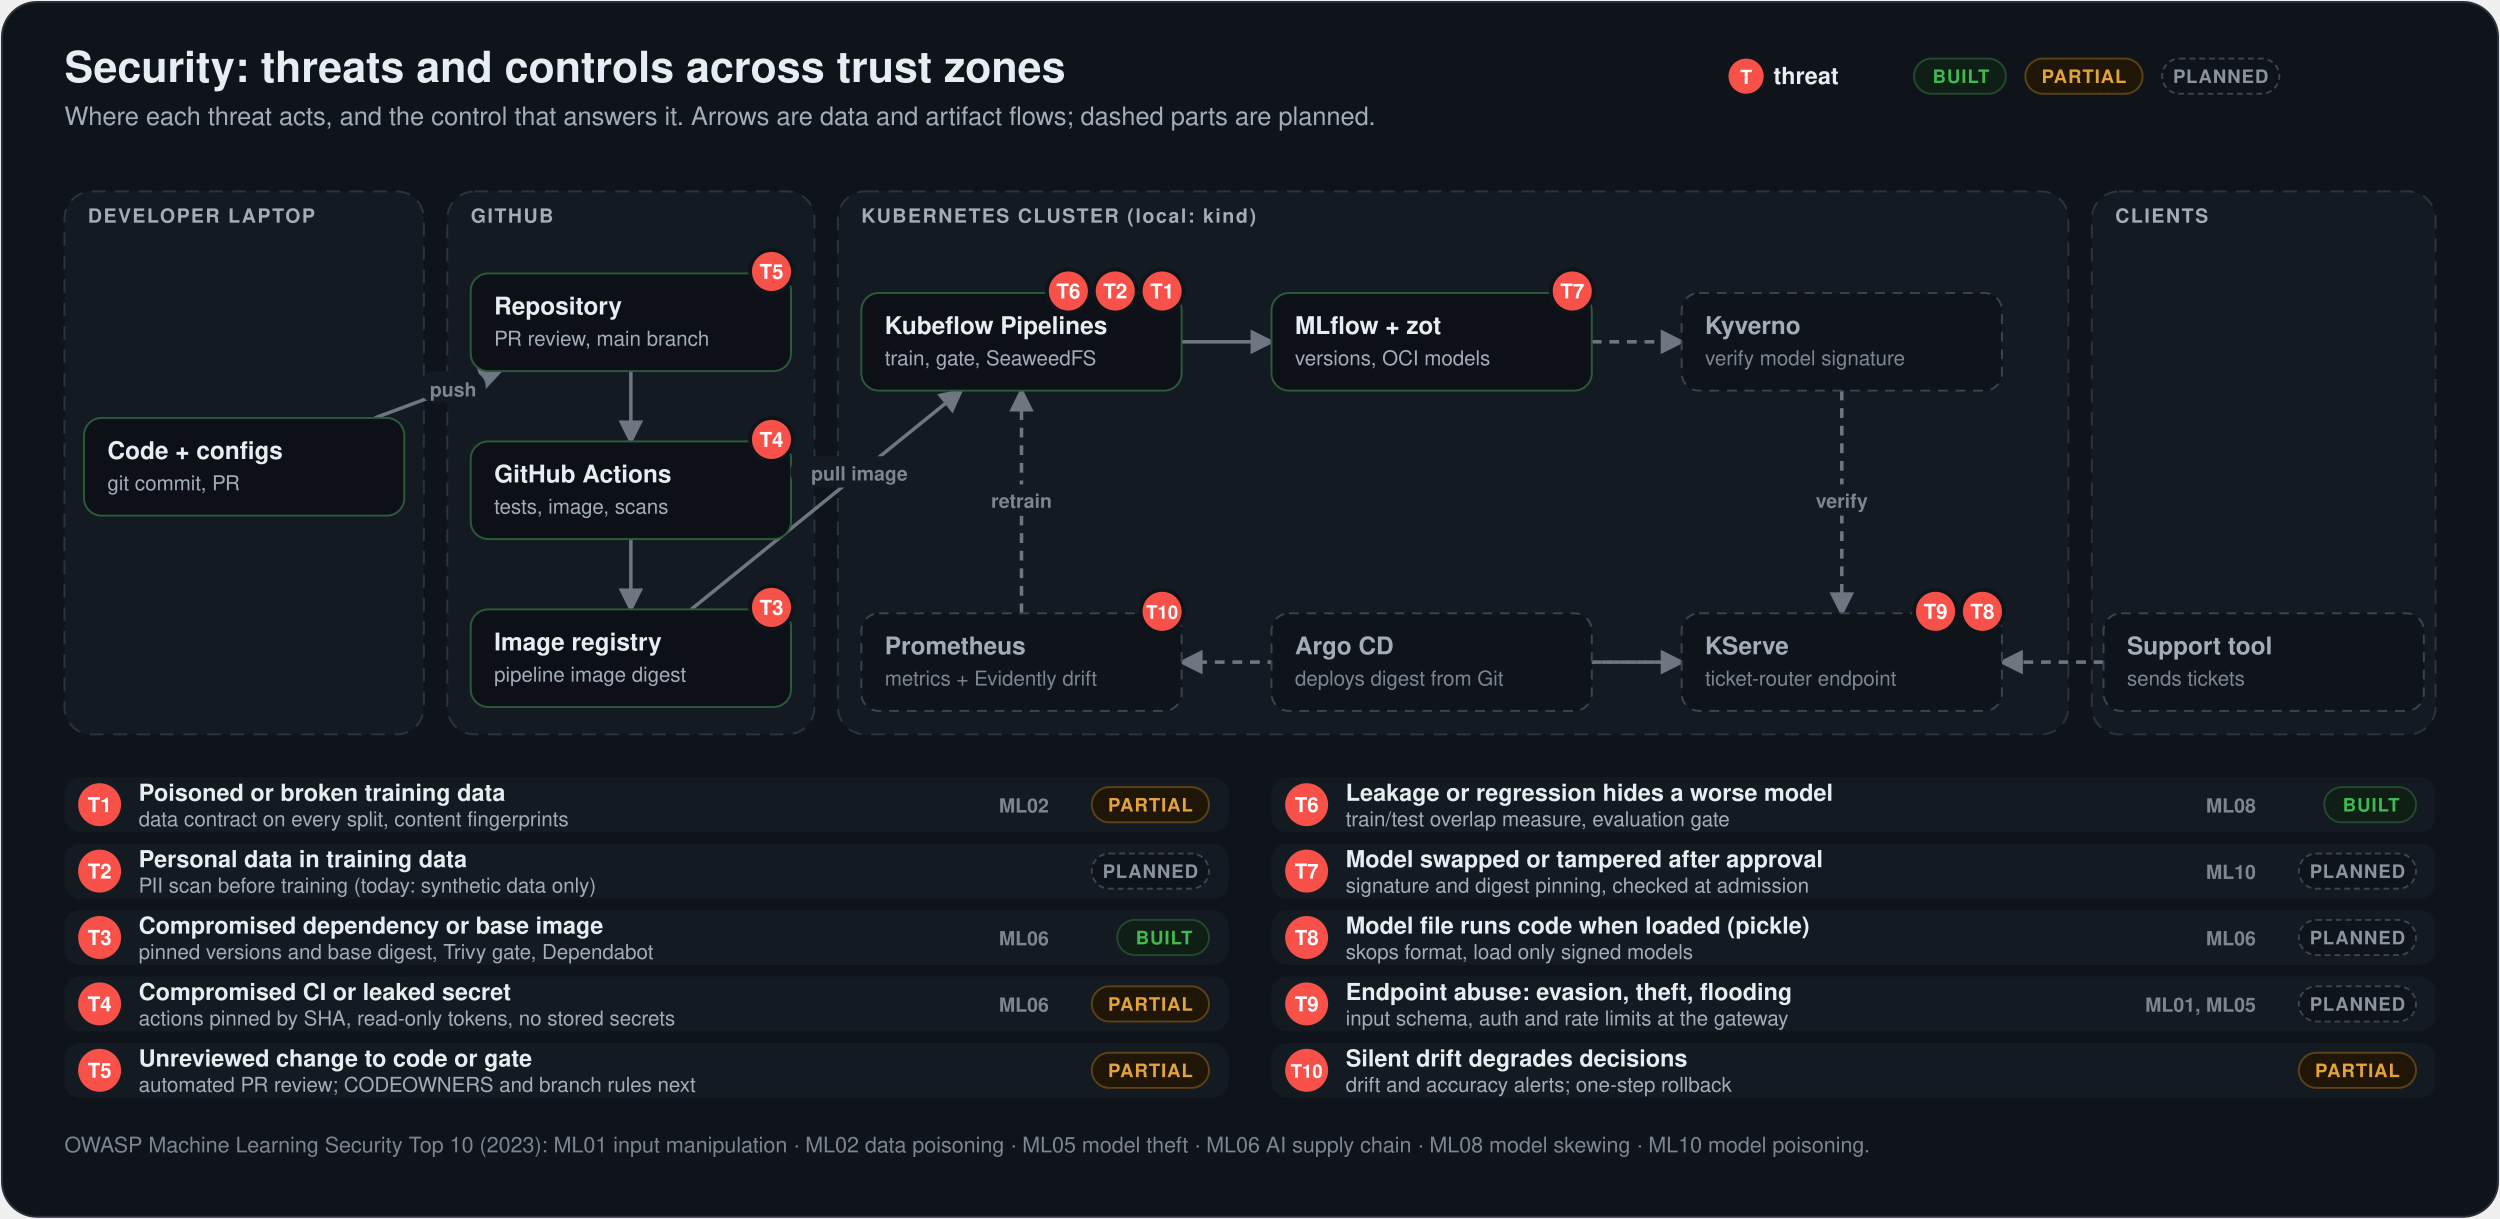
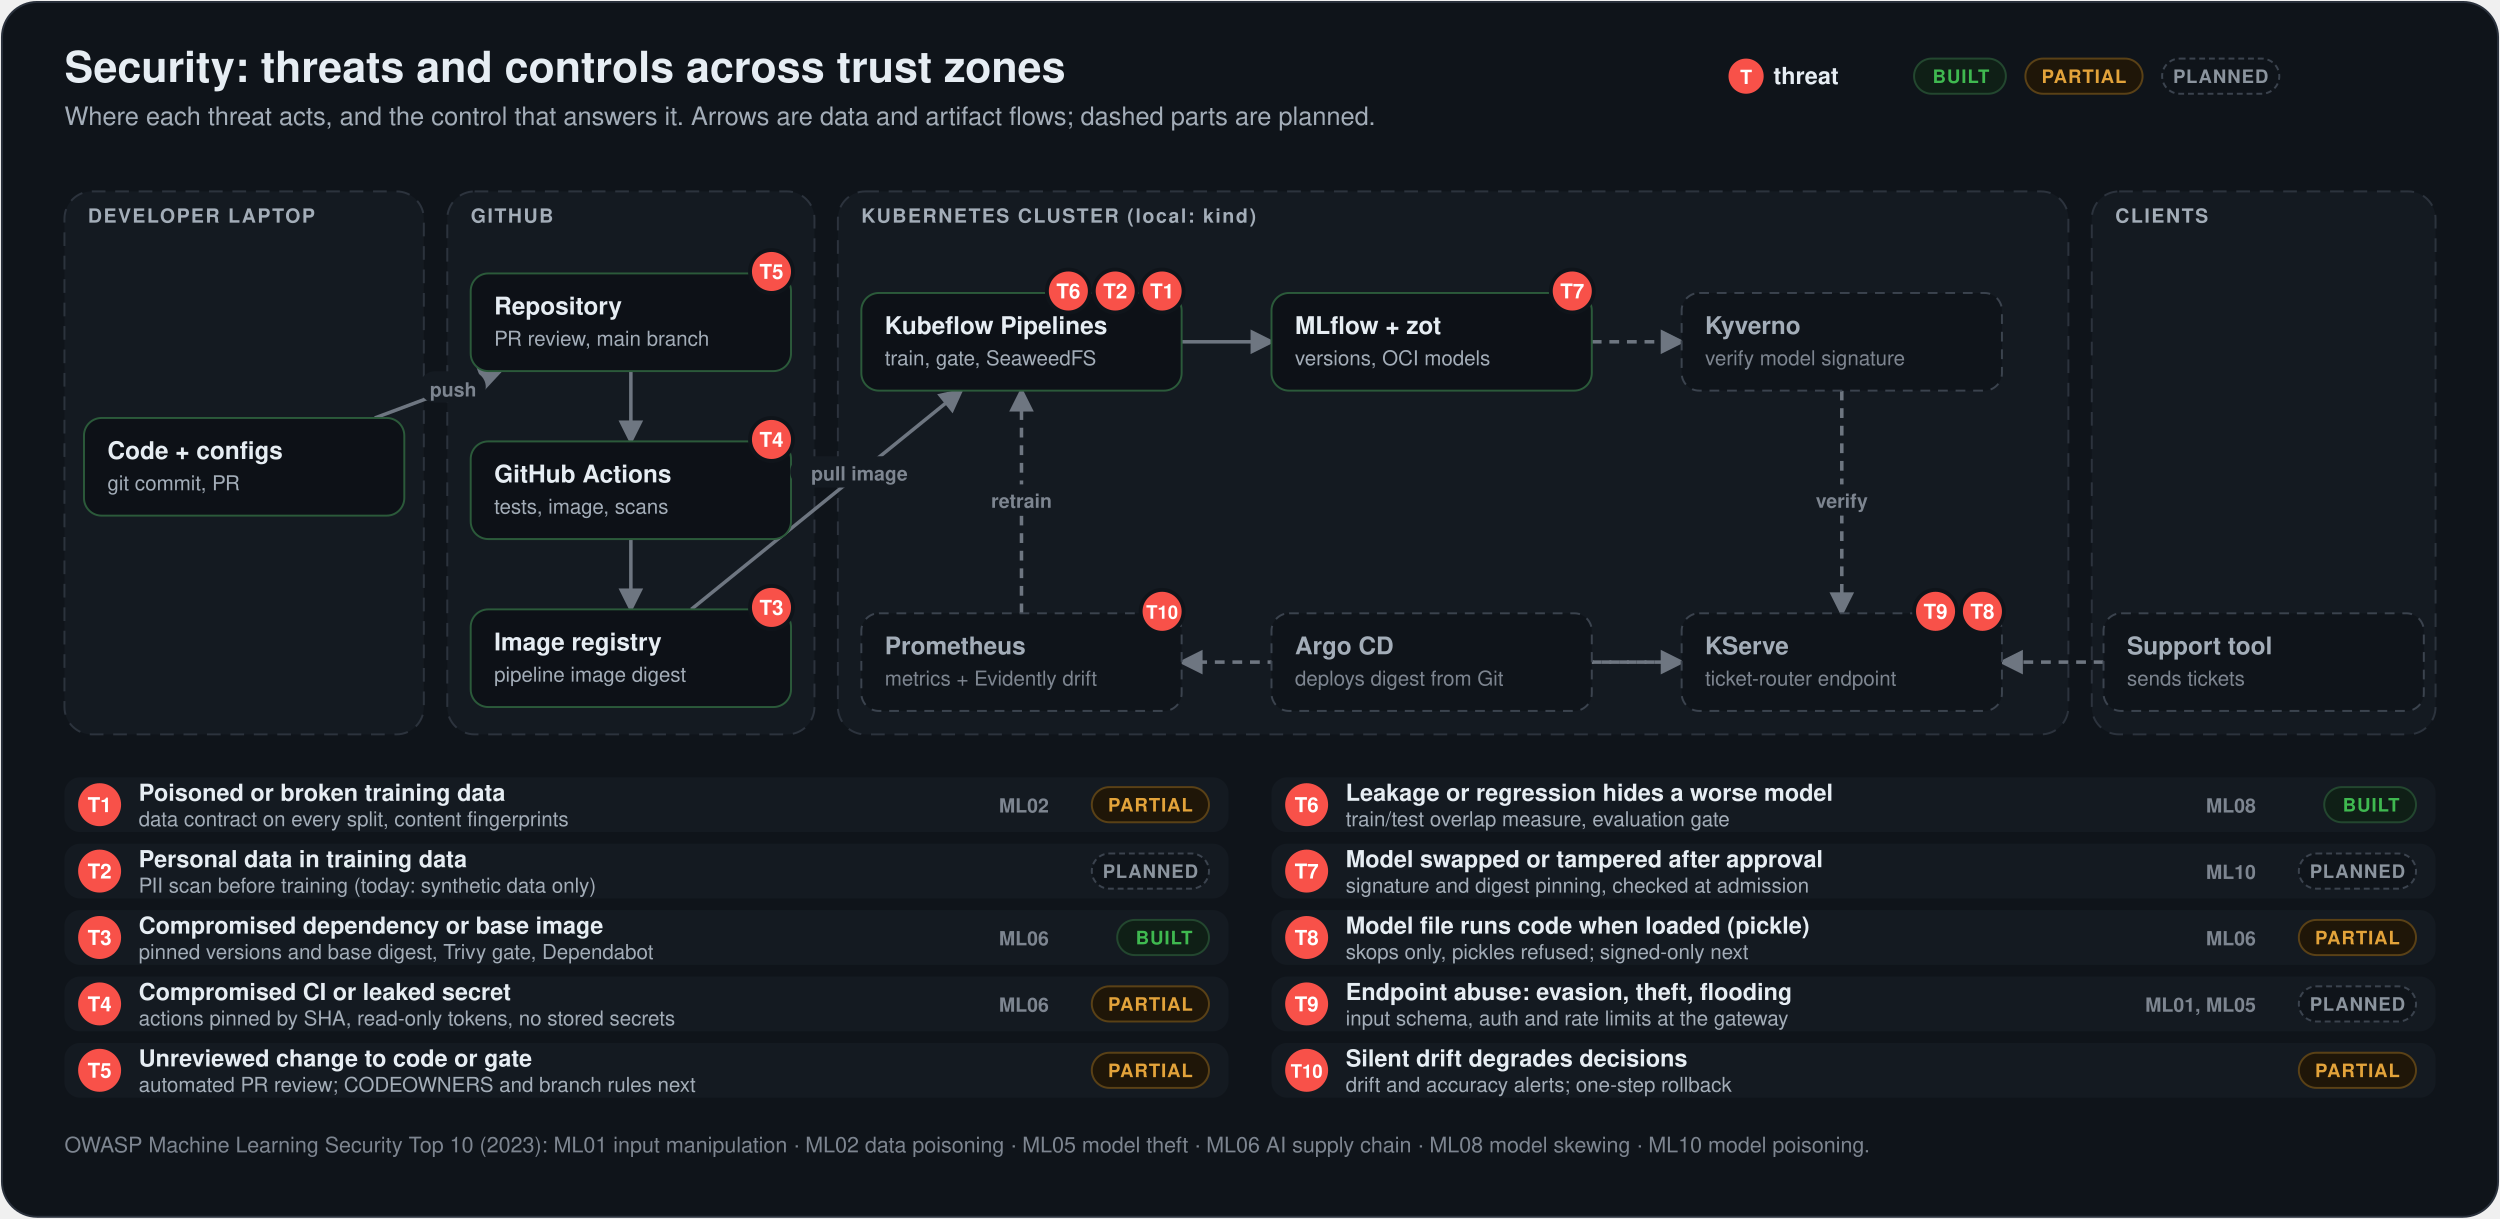
<svg xmlns="http://www.w3.org/2000/svg" width="1280" height="624" viewBox="0 0 1280 624" role="img" aria-labelledby="title desc" font-family="-apple-system, BlinkMacSystemFont, 'Segoe UI', Helvetica, Arial, sans-serif">
  <defs>
    <marker id="arrow" viewBox="0 0 10 10" refX="8.5" refY="5" markerWidth="7" markerHeight="7" orient="auto-start-reverse">
      <path d="M0 0 L10 5 L0 10 z" fill="#6e7681" />
    </marker>
  </defs>
  <rect x="1" y="1" width="1278" height="622" rx="18" fill="#0f141a" stroke="#2a313c" />
  <text x="33" y="42" font-size="22" font-weight="700" fill="#e6edf3" text-anchor="start">Security: threats and controls across trust zones</text>
  <text x="33" y="64" font-size="13" font-weight="400" fill="#a3adb8" text-anchor="start">Where each threat acts, and the control that answers it. Arrows are data and artifact flows; dashed parts are planned.</text>
  <rect x="980" y="30" width="47" height="18" rx="9" fill="#0f1f16" stroke="#23472f" />
  <text x="1004" y="42.5" font-size="9.5" font-weight="700" fill="#3fb950" text-anchor="middle" letter-spacing="0.5">BUILT</text>
  <rect x="1037" y="30" width="60" height="18" rx="9" fill="#1f1608" stroke="#5a4116" />
  <text x="1067" y="42.5" font-size="9.5" font-weight="700" fill="#e3a33a" text-anchor="middle" letter-spacing="0.5">PARTIAL</text>
  <rect x="1107" y="30" width="60" height="18" rx="9" fill="#0f141a" stroke="#3b434e" stroke-dasharray="3 2" />
  <text x="1137" y="42.5" font-size="9.5" font-weight="700" fill="#8b949e" text-anchor="middle" letter-spacing="0.5">PLANNED</text>
  <circle cx="894" cy="39" r="9" fill="#f85149" />
  <text x="894" y="43" font-size="10" font-weight="700" fill="#ffffff" text-anchor="middle">T</text>
  <text x="908" y="43" font-size="12" font-weight="600" fill="#e6edf3" text-anchor="start">threat</text>
  <rect x="33" y="98" width="184" height="278" rx="14" fill="#141a21" stroke="#2c333d" stroke-dasharray="7 5" />
  <text x="45" y="114" font-size="10" font-weight="700" fill="#a3adb8" text-anchor="start" letter-spacing="0.8">DEVELOPER LAPTOP</text>
  <rect x="229" y="98" width="188" height="278" rx="14" fill="#141a21" stroke="#2c333d" stroke-dasharray="7 5" />
  <text x="241" y="114" font-size="10" font-weight="700" fill="#a3adb8" text-anchor="start" letter-spacing="0.8">GITHUB</text>
  <rect x="429" y="98" width="630" height="278" rx="14" fill="#141a21" stroke="#2c333d" stroke-dasharray="7 5" />
  <text x="441" y="114" font-size="10" font-weight="700" fill="#a3adb8" text-anchor="start" letter-spacing="0.8">KUBERNETES CLUSTER  (local: kind)</text>
  <rect x="1071" y="98" width="176" height="278" rx="14" fill="#141a21" stroke="#2c333d" stroke-dasharray="7 5" />
  <text x="1083" y="114" font-size="10" font-weight="700" fill="#a3adb8" text-anchor="start" letter-spacing="0.8">CLIENTS</text>
  <line x1="191.9" y1="214.0" x2="256.1" y2="190.0" stroke="#6e7681" stroke-width="1.8" marker-end="url(#arrow)" />
  <line x1="323.0" y1="190.0" x2="323.0" y2="226.0" stroke="#6e7681" stroke-width="1.8" marker-end="url(#arrow)" />
  <line x1="323.0" y1="276.0" x2="323.0" y2="312.0" stroke="#6e7681" stroke-width="1.8" marker-end="url(#arrow)" />
  <line x1="353.9" y1="312.0" x2="492.1" y2="200.0" stroke="#6e7681" stroke-width="1.8" marker-end="url(#arrow)" />
  <line x1="605.0" y1="175.0" x2="651.0" y2="175.0" stroke="#6e7681" stroke-width="1.8" marker-end="url(#arrow)" />
  <line x1="815.0" y1="175.0" x2="861.0" y2="175.0" stroke="#6e7681" stroke-width="1.8" stroke-dasharray="5 4" marker-end="url(#arrow)" />
  <line x1="815.0" y1="339.0" x2="861.0" y2="339.0" stroke="#6e7681" stroke-width="1.8" stroke-dasharray="5 4" marker-end="url(#arrow)" />
  <line x1="943.0" y1="200.0" x2="943.0" y2="314.0" stroke="#6e7681" stroke-width="1.8" stroke-dasharray="5 4" marker-end="url(#arrow)" />
  <line x1="1077.0" y1="339.0" x2="1025.0" y2="339.0" stroke="#6e7681" stroke-width="1.8" stroke-dasharray="5 4" marker-end="url(#arrow)" />
  <line x1="861.0" y1="339.0" x2="605.0" y2="339.0" stroke="#6e7681" stroke-width="1.8" stroke-dasharray="5 4" marker-end="url(#arrow)" />
  <line x1="523.0" y1="314.0" x2="523.0" y2="200.0" stroke="#6e7681" stroke-width="1.8" stroke-dasharray="5 4" marker-end="url(#arrow)" />
  <rect x="43" y="214" width="164" height="50" rx="9" fill="#0d1117" stroke="#2b5a3a" />
  <text x="55" y="235" font-size="12.5" font-weight="600" fill="#e6edf3" text-anchor="start">Code + configs</text>
  <text x="55" y="251" font-size="10.5" font-weight="400" fill="#a3adb8" text-anchor="start">git commit, PR</text>
  <rect x="241" y="140" width="164" height="50" rx="9" fill="#0d1117" stroke="#2b5a3a" />
  <text x="253" y="161" font-size="12.5" font-weight="600" fill="#e6edf3" text-anchor="start">Repository</text>
  <text x="253" y="177" font-size="10.5" font-weight="400" fill="#a3adb8" text-anchor="start">PR review, main branch</text>
  <rect x="241" y="226" width="164" height="50" rx="9" fill="#0d1117" stroke="#2b5a3a" />
  <text x="253" y="247" font-size="12.5" font-weight="600" fill="#e6edf3" text-anchor="start">GitHub Actions</text>
  <text x="253" y="263" font-size="10.5" font-weight="400" fill="#a3adb8" text-anchor="start">tests, image, scans</text>
  <rect x="241" y="312" width="164" height="50" rx="9" fill="#0d1117" stroke="#2b5a3a" />
  <text x="253" y="333" font-size="12.5" font-weight="600" fill="#e6edf3" text-anchor="start">Image registry</text>
  <text x="253" y="349" font-size="10.5" font-weight="400" fill="#a3adb8" text-anchor="start">pipeline image digest</text>
  <rect x="441" y="150" width="164" height="50" rx="9" fill="#0d1117" stroke="#2b5a3a" />
  <text x="453" y="171" font-size="12.5" font-weight="600" fill="#e6edf3" text-anchor="start">Kubeflow Pipelines</text>
  <text x="453" y="187" font-size="10.5" font-weight="400" fill="#a3adb8" text-anchor="start">train, gate, SeaweedFS</text>
  <rect x="651" y="150" width="164" height="50" rx="9" fill="#0d1117" stroke="#2b5a3a" />
  <text x="663" y="171" font-size="12.5" font-weight="600" fill="#e6edf3" text-anchor="start">MLflow + zot</text>
  <text x="663" y="187" font-size="10.5" font-weight="400" fill="#a3adb8" text-anchor="start">versions, OCI models</text>
  <rect x="861" y="150" width="164" height="50" rx="9" fill="#0f141a" stroke="#3b434e" stroke-dasharray="5 4" />
  <text x="873" y="171" font-size="12.5" font-weight="600" fill="#a3adb8" text-anchor="start">Kyverno</text>
  <text x="873" y="187" font-size="10.5" font-weight="400" fill="#7d8590" text-anchor="start">verify model signature</text>
  <rect x="441" y="314" width="164" height="50" rx="9" fill="#0f141a" stroke="#3b434e" stroke-dasharray="5 4" />
  <text x="453" y="335" font-size="12.5" font-weight="600" fill="#a3adb8" text-anchor="start">Prometheus</text>
  <text x="453" y="351" font-size="10.5" font-weight="400" fill="#7d8590" text-anchor="start">metrics + Evidently drift</text>
  <rect x="651" y="314" width="164" height="50" rx="9" fill="#0f141a" stroke="#3b434e" stroke-dasharray="5 4" />
  <text x="663" y="335" font-size="12.5" font-weight="600" fill="#a3adb8" text-anchor="start">Argo CD</text>
  <text x="663" y="351" font-size="10.5" font-weight="400" fill="#7d8590" text-anchor="start">deploys digest from Git</text>
  <rect x="861" y="314" width="164" height="50" rx="9" fill="#0f141a" stroke="#3b434e" stroke-dasharray="5 4" />
  <text x="873" y="335" font-size="12.5" font-weight="600" fill="#a3adb8" text-anchor="start">KServe</text>
  <text x="873" y="351" font-size="10.5" font-weight="400" fill="#7d8590" text-anchor="start">ticket-router endpoint</text>
  <rect x="1077" y="314" width="164" height="50" rx="9" fill="#0f141a" stroke="#3b434e" stroke-dasharray="5 4" />
  <text x="1089" y="335" font-size="12.5" font-weight="600" fill="#a3adb8" text-anchor="start">Support tool</text>
  <text x="1089" y="351" font-size="10.5" font-weight="400" fill="#7d8590" text-anchor="start">sends tickets</text>
  <rect x="214.7" y="190.1" width="34" height="16" rx="8" fill="#141a21" />
  <text x="232" y="203" font-size="10" font-weight="600" fill="#7d8590" text-anchor="middle">push</text>
  <rect x="404.6" y="233.6" width="70" height="16" rx="8" fill="#141a21" />
  <text x="440" y="246" font-size="10" font-weight="600" fill="#7d8590" text-anchor="middle">pull image</text>
  <rect x="920.0" y="248.0" width="46" height="16" rx="8" fill="#141a21" />
  <text x="943" y="260" font-size="10" font-weight="600" fill="#7d8590" text-anchor="middle">verify</text>
  <rect x="497.0" y="248.0" width="52" height="16" rx="8" fill="#141a21" />
  <text x="523" y="260" font-size="10" font-weight="600" fill="#7d8590" text-anchor="middle">retrain</text>
  <circle cx="595" cy="149" r="11" fill="#f85149" stroke="#0f141a" stroke-width="2" />
  <text x="595" y="152.8" font-size="10.5" font-weight="700" fill="#ffffff" text-anchor="middle">T1</text>
  <circle cx="571" cy="149" r="11" fill="#f85149" stroke="#0f141a" stroke-width="2" />
  <text x="571" y="152.8" font-size="10.5" font-weight="700" fill="#ffffff" text-anchor="middle">T2</text>
  <circle cx="395" cy="311" r="11" fill="#f85149" stroke="#0f141a" stroke-width="2" />
  <text x="395" y="314.8" font-size="10.5" font-weight="700" fill="#ffffff" text-anchor="middle">T3</text>
  <circle cx="395" cy="225" r="11" fill="#f85149" stroke="#0f141a" stroke-width="2" />
  <text x="395" y="228.8" font-size="10.5" font-weight="700" fill="#ffffff" text-anchor="middle">T4</text>
  <circle cx="395" cy="139" r="11" fill="#f85149" stroke="#0f141a" stroke-width="2" />
  <text x="395" y="142.8" font-size="10.5" font-weight="700" fill="#ffffff" text-anchor="middle">T5</text>
  <circle cx="547" cy="149" r="11" fill="#f85149" stroke="#0f141a" stroke-width="2" />
  <text x="547" y="152.8" font-size="10.5" font-weight="700" fill="#ffffff" text-anchor="middle">T6</text>
  <circle cx="805" cy="149" r="11" fill="#f85149" stroke="#0f141a" stroke-width="2" />
  <text x="805" y="152.8" font-size="10.5" font-weight="700" fill="#ffffff" text-anchor="middle">T7</text>
  <circle cx="1015" cy="313" r="11" fill="#f85149" stroke="#0f141a" stroke-width="2" />
  <text x="1015" y="316.8" font-size="10.5" font-weight="700" fill="#ffffff" text-anchor="middle">T8</text>
  <circle cx="991" cy="313" r="11" fill="#f85149" stroke="#0f141a" stroke-width="2" />
  <text x="991" y="316.8" font-size="10.5" font-weight="700" fill="#ffffff" text-anchor="middle">T9</text>
  <circle cx="595" cy="313" r="11" fill="#f85149" stroke="#0f141a" stroke-width="2" />
  <text x="595" y="316.8" font-size="9.5" font-weight="700" fill="#ffffff" text-anchor="middle">T10</text>
  <rect x="33" y="398" width="596" height="28" rx="8" fill="#141a21" />
  <circle cx="51" cy="412" r="11" fill="#f85149" />
  <text x="51" y="415.8" font-size="10.5" font-weight="700" fill="#ffffff" text-anchor="middle">T1</text>
  <text x="71" y="410" font-size="12" font-weight="650" fill="#e6edf3" text-anchor="start">Poisoned or broken training data</text>
  <text x="71" y="423" font-size="10.5" font-weight="400" fill="#a3adb8" text-anchor="start">data contract on every split, content fingerprints</text>
  <text x="537" y="416" font-size="10" font-weight="600" fill="#7d8590" text-anchor="end">ML02</text>
  <rect x="559" y="403" width="60" height="18" rx="9" fill="#1f1608" stroke="#5a4116" />
  <text x="589" y="415.5" font-size="9.5" font-weight="700" fill="#e3a33a" text-anchor="middle" letter-spacing="0.5">PARTIAL</text>
  <rect x="33" y="432" width="596" height="28" rx="8" fill="#141a21" />
  <circle cx="51" cy="446" r="11" fill="#f85149" />
  <text x="51" y="449.8" font-size="10.5" font-weight="700" fill="#ffffff" text-anchor="middle">T2</text>
  <text x="71" y="444" font-size="12" font-weight="650" fill="#e6edf3" text-anchor="start">Personal data in training data</text>
  <text x="71" y="457" font-size="10.5" font-weight="400" fill="#a3adb8" text-anchor="start">PII scan before training (today: synthetic data only)</text>
  <text x="537" y="450" font-size="10" font-weight="600" fill="#7d8590" text-anchor="end" />
  <rect x="559" y="437" width="60" height="18" rx="9" fill="#0f141a" stroke="#3b434e" stroke-dasharray="3 2" />
  <text x="589" y="449.5" font-size="9.5" font-weight="700" fill="#8b949e" text-anchor="middle" letter-spacing="0.5">PLANNED</text>
  <rect x="33" y="466" width="596" height="28" rx="8" fill="#141a21" />
  <circle cx="51" cy="480" r="11" fill="#f85149" />
  <text x="51" y="483.8" font-size="10.5" font-weight="700" fill="#ffffff" text-anchor="middle">T3</text>
  <text x="71" y="478" font-size="12" font-weight="650" fill="#e6edf3" text-anchor="start">Compromised dependency or base image</text>
  <text x="71" y="491" font-size="10.5" font-weight="400" fill="#a3adb8" text-anchor="start">pinned versions and base digest, Trivy gate, Dependabot</text>
  <text x="537" y="484" font-size="10" font-weight="600" fill="#7d8590" text-anchor="end">ML06</text>
  <rect x="572" y="471" width="47" height="18" rx="9" fill="#0f1f16" stroke="#23472f" />
  <text x="596" y="483.5" font-size="9.5" font-weight="700" fill="#3fb950" text-anchor="middle" letter-spacing="0.5">BUILT</text>
  <rect x="33" y="500" width="596" height="28" rx="8" fill="#141a21" />
  <circle cx="51" cy="514" r="11" fill="#f85149" />
  <text x="51" y="517.8" font-size="10.5" font-weight="700" fill="#ffffff" text-anchor="middle">T4</text>
  <text x="71" y="512" font-size="12" font-weight="650" fill="#e6edf3" text-anchor="start">Compromised CI or leaked secret</text>
  <text x="71" y="525" font-size="10.5" font-weight="400" fill="#a3adb8" text-anchor="start">actions pinned by SHA, read-only tokens, no stored secrets</text>
  <text x="537" y="518" font-size="10" font-weight="600" fill="#7d8590" text-anchor="end">ML06</text>
  <rect x="559" y="505" width="60" height="18" rx="9" fill="#1f1608" stroke="#5a4116" />
  <text x="589" y="517.5" font-size="9.5" font-weight="700" fill="#e3a33a" text-anchor="middle" letter-spacing="0.5">PARTIAL</text>
  <rect x="33" y="534" width="596" height="28" rx="8" fill="#141a21" />
  <circle cx="51" cy="548" r="11" fill="#f85149" />
  <text x="51" y="551.8" font-size="10.5" font-weight="700" fill="#ffffff" text-anchor="middle">T5</text>
  <text x="71" y="546" font-size="12" font-weight="650" fill="#e6edf3" text-anchor="start">Unreviewed change to code or gate</text>
  <text x="71" y="559" font-size="10.5" font-weight="400" fill="#a3adb8" text-anchor="start">automated PR review; CODEOWNERS and branch rules next</text>
  <text x="537" y="552" font-size="10" font-weight="600" fill="#7d8590" text-anchor="end" />
  <rect x="559" y="539" width="60" height="18" rx="9" fill="#1f1608" stroke="#5a4116" />
  <text x="589" y="551.5" font-size="9.5" font-weight="700" fill="#e3a33a" text-anchor="middle" letter-spacing="0.5">PARTIAL</text>
  <rect x="651" y="398" width="596" height="28" rx="8" fill="#141a21" />
  <circle cx="669" cy="412" r="11" fill="#f85149" />
  <text x="669" y="415.8" font-size="10.5" font-weight="700" fill="#ffffff" text-anchor="middle">T6</text>
  <text x="689" y="410" font-size="12" font-weight="650" fill="#e6edf3" text-anchor="start">Leakage or regression hides a worse model</text>
  <text x="689" y="423" font-size="10.5" font-weight="400" fill="#a3adb8" text-anchor="start">train/test overlap measure, evaluation gate</text>
  <text x="1155" y="416" font-size="10" font-weight="600" fill="#7d8590" text-anchor="end">ML08</text>
  <rect x="1190" y="403" width="47" height="18" rx="9" fill="#0f1f16" stroke="#23472f" />
  <text x="1214" y="415.5" font-size="9.5" font-weight="700" fill="#3fb950" text-anchor="middle" letter-spacing="0.5">BUILT</text>
  <rect x="651" y="432" width="596" height="28" rx="8" fill="#141a21" />
  <circle cx="669" cy="446" r="11" fill="#f85149" />
  <text x="669" y="449.8" font-size="10.5" font-weight="700" fill="#ffffff" text-anchor="middle">T7</text>
  <text x="689" y="444" font-size="12" font-weight="650" fill="#e6edf3" text-anchor="start">Model swapped or tampered after approval</text>
  <text x="689" y="457" font-size="10.5" font-weight="400" fill="#a3adb8" text-anchor="start">signature and digest pinning, checked at admission</text>
  <text x="1155" y="450" font-size="10" font-weight="600" fill="#7d8590" text-anchor="end">ML10</text>
  <rect x="1177" y="437" width="60" height="18" rx="9" fill="#0f141a" stroke="#3b434e" stroke-dasharray="3 2" />
  <text x="1207" y="449.5" font-size="9.5" font-weight="700" fill="#8b949e" text-anchor="middle" letter-spacing="0.5">PLANNED</text>
  <rect x="651" y="466" width="596" height="28" rx="8" fill="#141a21" />
  <circle cx="669" cy="480" r="11" fill="#f85149" />
  <text x="669" y="483.8" font-size="10.5" font-weight="700" fill="#ffffff" text-anchor="middle">T8</text>
  <text x="689" y="478" font-size="12" font-weight="650" fill="#e6edf3" text-anchor="start">Model file runs code when loaded (pickle)</text>
-   <text x="689" y="491" font-size="10.5" font-weight="400" fill="#a3adb8" text-anchor="start">skops format, load only signed models</text>
+   <text x="689" y="491" font-size="10.5" font-weight="400" fill="#a3adb8" text-anchor="start">skops only, pickles refused; signed-only next</text>
  <text x="1155" y="484" font-size="10" font-weight="600" fill="#7d8590" text-anchor="end">ML06</text>
-   <rect x="1177" y="471" width="60" height="18" rx="9" fill="#0f141a" stroke="#3b434e" stroke-dasharray="3 2" />
-   <text x="1207" y="483.5" font-size="9.5" font-weight="700" fill="#8b949e" text-anchor="middle" letter-spacing="0.5">PLANNED</text>
+   <rect x="1177" y="471" width="60" height="18" rx="9" fill="#1f1608" stroke="#5a4116" />
+   <text x="1207" y="483.5" font-size="9.5" font-weight="700" fill="#e3a33a" text-anchor="middle" letter-spacing="0.5">PARTIAL</text>
  <rect x="651" y="500" width="596" height="28" rx="8" fill="#141a21" />
  <circle cx="669" cy="514" r="11" fill="#f85149" />
  <text x="669" y="517.8" font-size="10.5" font-weight="700" fill="#ffffff" text-anchor="middle">T9</text>
  <text x="689" y="512" font-size="12" font-weight="650" fill="#e6edf3" text-anchor="start">Endpoint abuse: evasion, theft, flooding</text>
  <text x="689" y="525" font-size="10.5" font-weight="400" fill="#a3adb8" text-anchor="start">input schema, auth and rate limits at the gateway</text>
  <text x="1155" y="518" font-size="10" font-weight="600" fill="#7d8590" text-anchor="end">ML01, ML05</text>
  <rect x="1177" y="505" width="60" height="18" rx="9" fill="#0f141a" stroke="#3b434e" stroke-dasharray="3 2" />
  <text x="1207" y="517.5" font-size="9.5" font-weight="700" fill="#8b949e" text-anchor="middle" letter-spacing="0.5">PLANNED</text>
  <rect x="651" y="534" width="596" height="28" rx="8" fill="#141a21" />
  <circle cx="669" cy="548" r="11" fill="#f85149" />
  <text x="669" y="551.8" font-size="9.5" font-weight="700" fill="#ffffff" text-anchor="middle">T10</text>
  <text x="689" y="546" font-size="12" font-weight="650" fill="#e6edf3" text-anchor="start">Silent drift degrades decisions</text>
  <text x="689" y="559" font-size="10.5" font-weight="400" fill="#a3adb8" text-anchor="start">drift and accuracy alerts; one-step rollback</text>
  <text x="1155" y="552" font-size="10" font-weight="600" fill="#7d8590" text-anchor="end" />
  <rect x="1177" y="539" width="60" height="18" rx="9" fill="#1f1608" stroke="#5a4116" />
  <text x="1207" y="551.5" font-size="9.5" font-weight="700" fill="#e3a33a" text-anchor="middle" letter-spacing="0.5">PARTIAL</text>
  <text x="33" y="590" font-size="11" font-weight="500" fill="#7d8590" text-anchor="start">OWASP Machine Learning Security Top 10 (2023): ML01 input manipulation · ML02 data poisoning · ML05 model theft · ML06 AI supply chain · ML08 model skewing · ML10 model poisoning.</text>
</svg>
